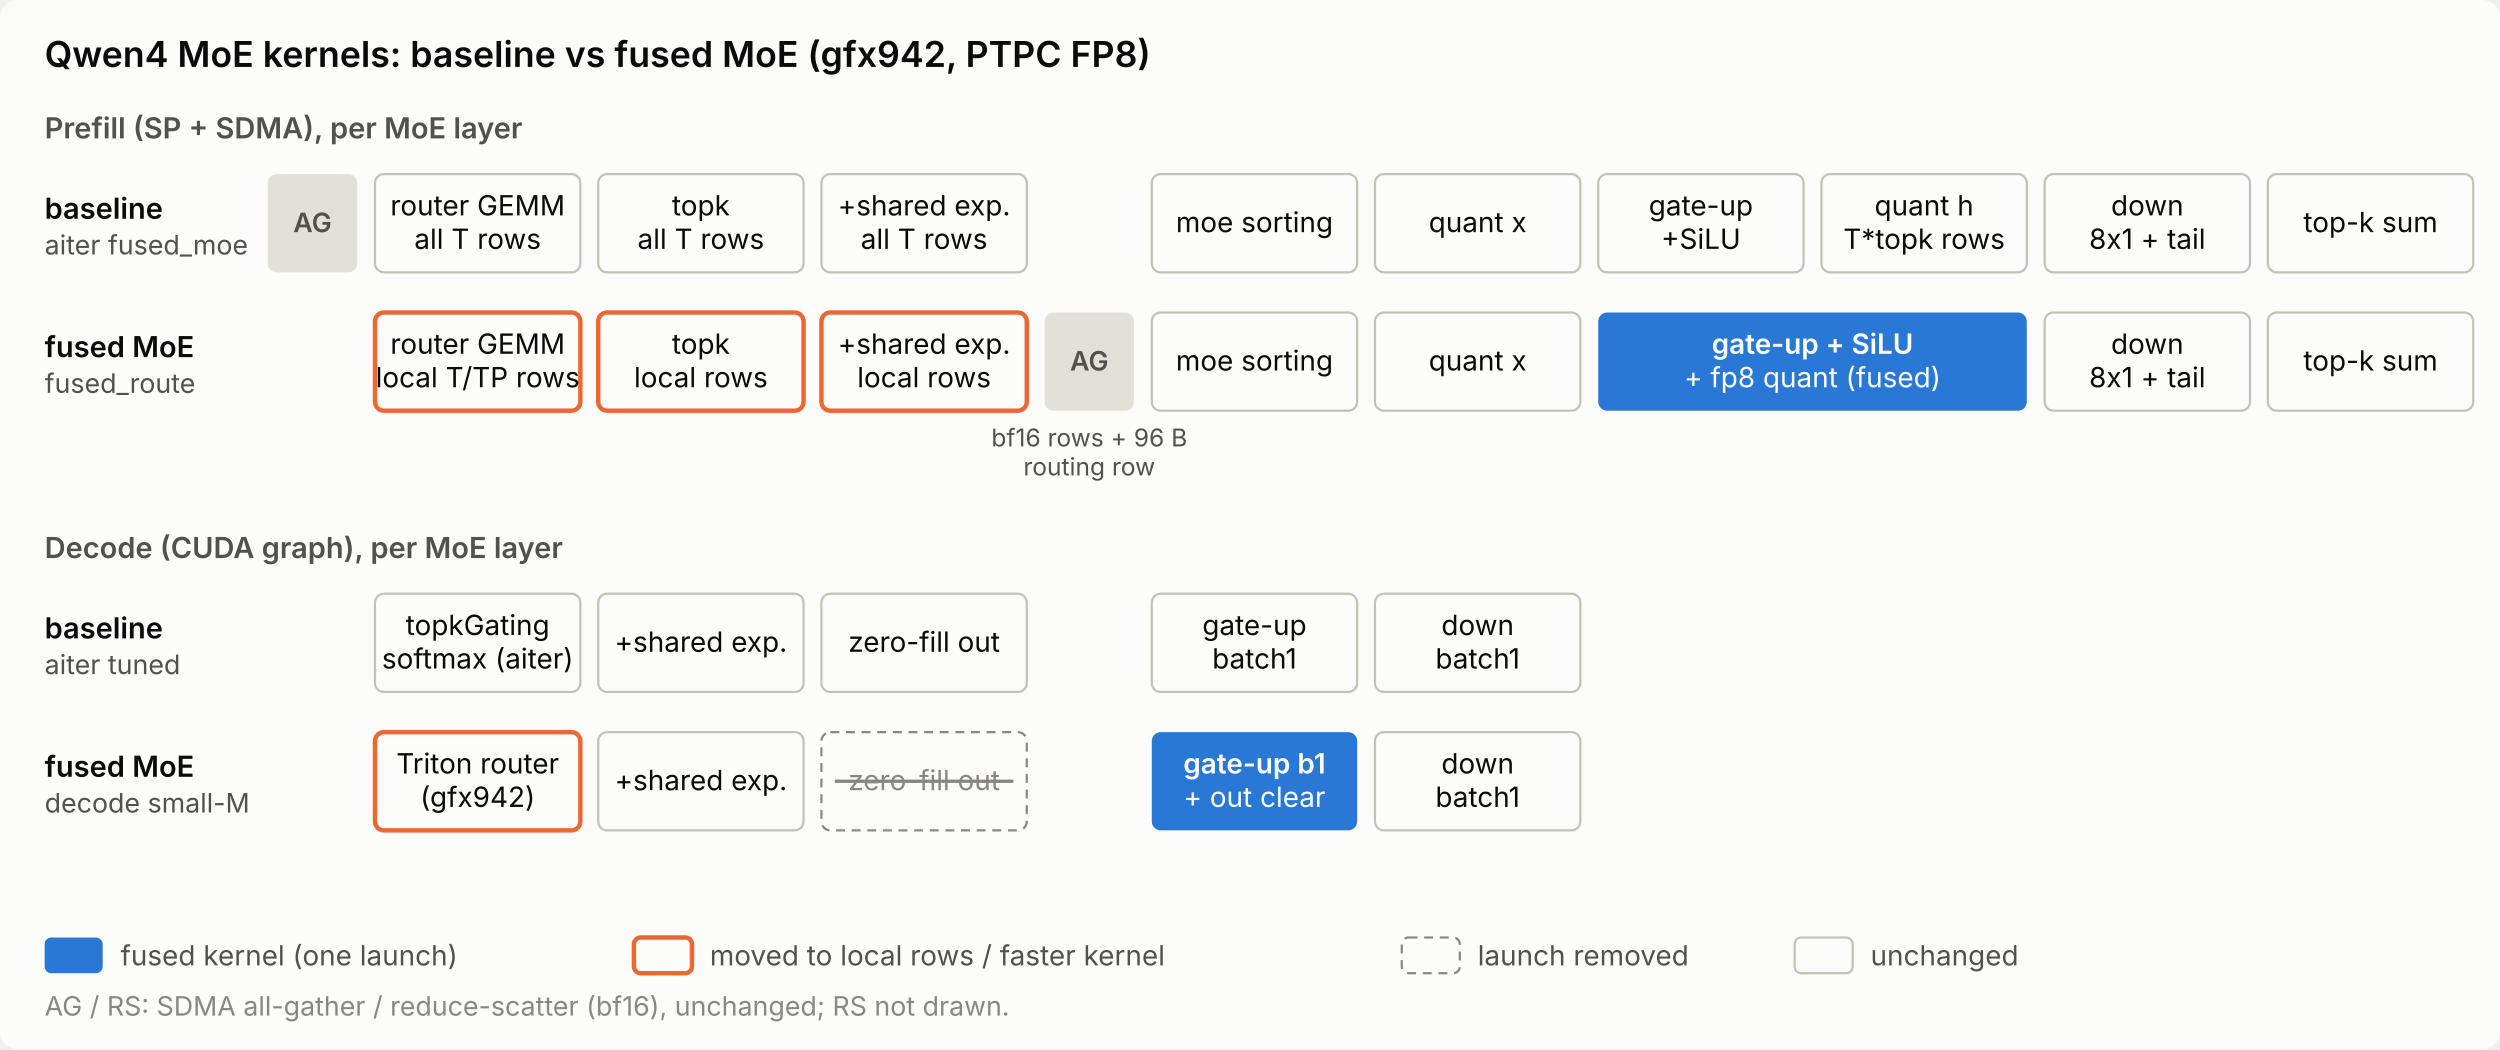
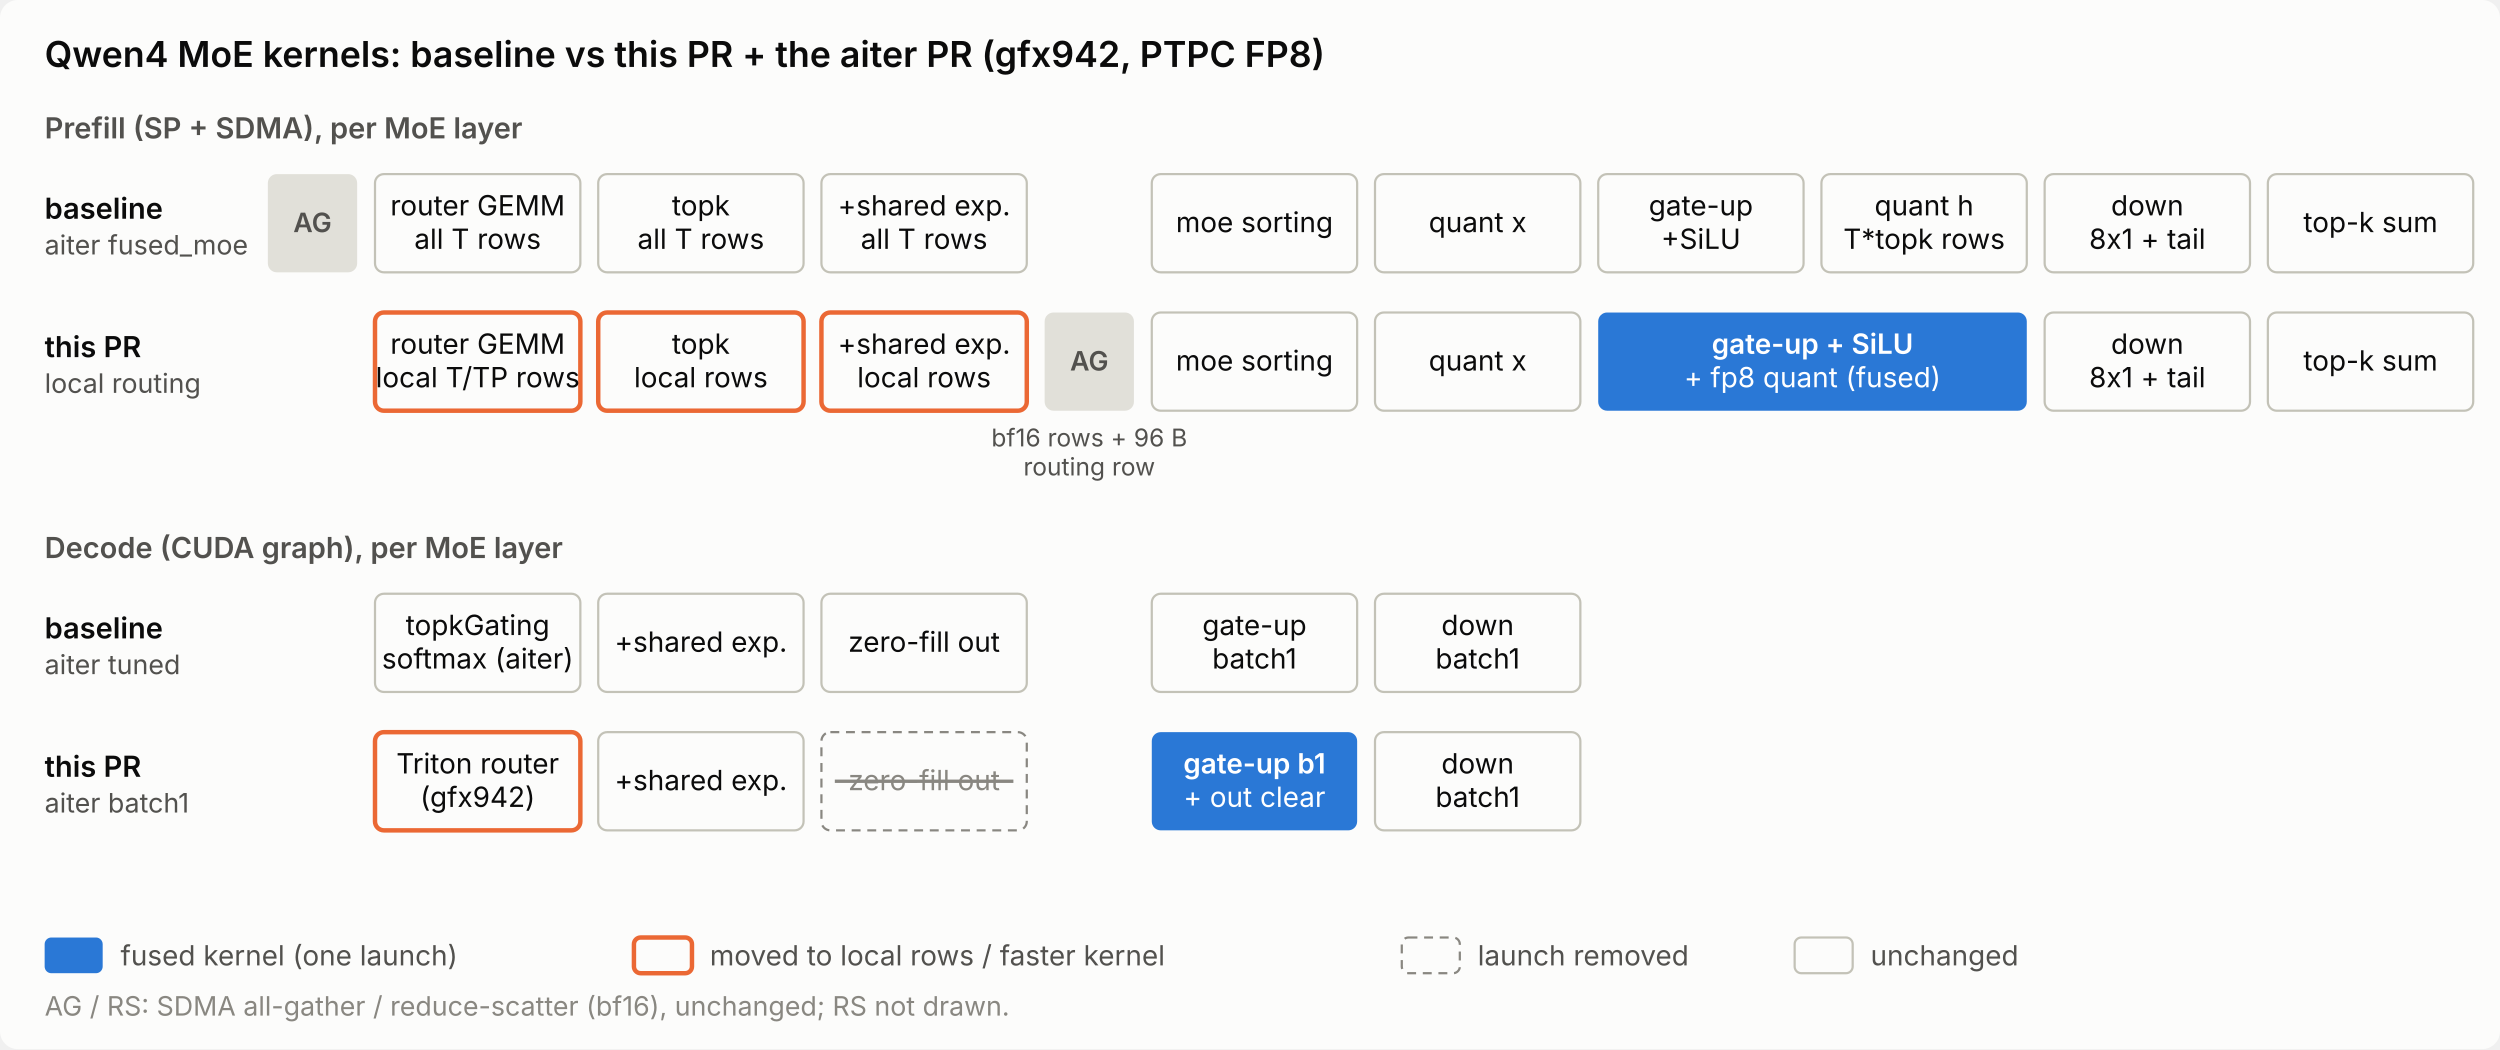
<svg xmlns="http://www.w3.org/2000/svg" viewBox="0 0 1120 470" width="1120" height="470">
  <style>
.bg{fill:#fcfcfb}.ink{fill:#0b0b0b}.ink2{fill:#52514e}.mut{fill:#898781}
.grid{stroke:#e1e0d9}.axis{stroke:#c3c2b7}
.box{fill:#fcfcfb;stroke:#c3c2b7}.gone{fill:none;stroke:#898781;stroke-dasharray:4 3}
.fused{fill:#2a78d6}.moved{fill:#fcfcfb;stroke:#eb6834;stroke-width:2}
.s1{fill:#2a78d6}.s2{fill:#eb6834}.arrow{stroke:#898781;fill:none}.ag{fill:#e1e0d9}
.strike{stroke:#898781}
@media (prefers-color-scheme: dark){
.bg{fill:#1a1a19}.ink{fill:#f0efec}.ink2{fill:#c3c2b7}.grid{stroke:#2c2c2a}.axis{stroke:#383835}
.box{fill:#1a1a19;stroke:#383835}.fused{fill:#3987e5}.moved{fill:#1a1a19;stroke:#d95926}
.s1{fill:#3987e5}.s2{fill:#d95926}.ag{fill:#2c2c2a}}
text{font-family:system-ui,-apple-system,"Segoe UI",sans-serif}
</style>
  <rect class="bg" width="1120" height="470" rx="8" />
-   <text x="20" y="30" class="ink" font-size="16" text-anchor="start" font-weight="600">Qwen4 MoE kernels: baseline vs fused MoE (gfx942, PTPC FP8)</text>
+   <text x="20" y="30" class="ink" font-size="16" text-anchor="start" font-weight="600">Qwen4 MoE kernels: baseline vs this PR + the aiter PR (gfx942, PTPC FP8)</text>
  <text x="20" y="62" class="ink2" font-size="13" text-anchor="start" font-weight="600">Prefill (SP + SDMA), per MoE layer</text>
  <text x="20" y="98.0" class="ink" font-size="13" text-anchor="start" font-weight="600">baseline</text>
  <text x="20" y="114.0" class="ink2" font-size="12" text-anchor="start" font-weight="400">aiter fused_moe</text>
  <rect x="120" y="78" width="40" height="44" rx="4" class="ag" />
  <text x="140.0" y="104.0" class="ink2" font-size="12" text-anchor="middle" font-weight="600">AG</text>
  <rect x="168" y="78" width="92" height="44" rx="4" class="box" />
  <text x="214.0" y="96.5" class="ink" font-size="12.5" text-anchor="middle" font-weight="400">router GEMM</text>
  <text x="214.0" y="111.5" class="ink" font-size="12.5" text-anchor="middle" font-weight="400">all T rows</text>
  <rect x="268" y="78" width="92" height="44" rx="4" class="box" />
  <text x="314.0" y="96.5" class="ink" font-size="12.5" text-anchor="middle" font-weight="400">topk</text>
  <text x="314.0" y="111.5" class="ink" font-size="12.5" text-anchor="middle" font-weight="400">all T rows</text>
  <rect x="368" y="78" width="92" height="44" rx="4" class="box" />
  <text x="414.0" y="96.5" class="ink" font-size="12.5" text-anchor="middle" font-weight="400">+shared exp.</text>
  <text x="414.0" y="111.5" class="ink" font-size="12.5" text-anchor="middle" font-weight="400">all T rows</text>
  <rect x="516" y="78" width="92" height="44" rx="4" class="box" />
  <text x="562.0" y="104.0" class="ink" font-size="12.5" text-anchor="middle" font-weight="400">moe sorting</text>
  <rect x="616" y="78" width="92" height="44" rx="4" class="box" />
  <text x="662.0" y="104.0" class="ink" font-size="12.5" text-anchor="middle" font-weight="400">quant x</text>
  <rect x="716" y="78" width="92" height="44" rx="4" class="box" />
  <text x="762.0" y="96.5" class="ink" font-size="12.5" text-anchor="middle" font-weight="400">gate-up</text>
  <text x="762.0" y="111.5" class="ink" font-size="12.5" text-anchor="middle" font-weight="400">+SiLU</text>
  <rect x="816" y="78" width="92" height="44" rx="4" class="box" />
  <text x="862.0" y="96.5" class="ink" font-size="12.5" text-anchor="middle" font-weight="400">quant h</text>
  <text x="862.0" y="111.5" class="ink" font-size="12.5" text-anchor="middle" font-weight="400">T*topk rows</text>
  <rect x="916" y="78" width="92" height="44" rx="4" class="box" />
  <text x="962.0" y="96.5" class="ink" font-size="12.5" text-anchor="middle" font-weight="400">down</text>
  <text x="962.0" y="111.5" class="ink" font-size="12.5" text-anchor="middle" font-weight="400">8x1 + tail</text>
  <rect x="1016" y="78" width="92" height="44" rx="4" class="box" />
  <text x="1062.0" y="104.0" class="ink" font-size="12.5" text-anchor="middle" font-weight="400">top-k sum</text>
-   <text x="20" y="160.0" class="ink" font-size="13" text-anchor="start" font-weight="600">fused MoE</text>
-   <text x="20" y="176.0" class="ink2" font-size="12" text-anchor="start" font-weight="400">fused_route</text>
+   <text x="20" y="160.0" class="ink" font-size="13" text-anchor="start" font-weight="600">this PR</text>
+   <text x="20" y="176.0" class="ink2" font-size="12" text-anchor="start" font-weight="400">local routing</text>
  <rect x="168" y="140" width="92" height="44" rx="4" class="moved" />
  <text x="214.0" y="158.5" class="ink" font-size="12.5" text-anchor="middle" font-weight="400">router GEMM</text>
  <text x="214.0" y="173.5" class="ink" font-size="12.5" text-anchor="middle" font-weight="400">local T/TP rows</text>
  <rect x="268" y="140" width="92" height="44" rx="4" class="moved" />
  <text x="314.0" y="158.5" class="ink" font-size="12.5" text-anchor="middle" font-weight="400">topk</text>
  <text x="314.0" y="173.5" class="ink" font-size="12.5" text-anchor="middle" font-weight="400">local rows</text>
  <rect x="368" y="140" width="92" height="44" rx="4" class="moved" />
  <text x="414.0" y="158.5" class="ink" font-size="12.5" text-anchor="middle" font-weight="400">+shared exp.</text>
  <text x="414.0" y="173.5" class="ink" font-size="12.5" text-anchor="middle" font-weight="400">local rows</text>
  <rect x="468" y="140" width="40" height="44" rx="4" class="ag" />
  <text x="488.0" y="166.0" class="ink2" font-size="12" text-anchor="middle" font-weight="600">AG</text>
  <rect x="516" y="140" width="92" height="44" rx="4" class="box" />
  <text x="562.0" y="166.0" class="ink" font-size="12.5" text-anchor="middle" font-weight="400">moe sorting</text>
  <rect x="616" y="140" width="92" height="44" rx="4" class="box" />
  <text x="662.0" y="166.0" class="ink" font-size="12.5" text-anchor="middle" font-weight="400">quant x</text>
  <rect x="716" y="140" width="192" height="44" rx="4" class="fused" />
  <text x="812.0" y="158.5" fill="#ffffff" font-size="12.5" text-anchor="middle" font-weight="600">gate-up + SiLU</text>
  <text x="812.0" y="173.5" fill="#ffffff" font-size="12.5" text-anchor="middle" font-weight="400">+ fp8 quant (fused)</text>
  <rect x="916" y="140" width="92" height="44" rx="4" class="box" />
  <text x="962.0" y="158.5" class="ink" font-size="12.5" text-anchor="middle" font-weight="400">down</text>
  <text x="962.0" y="173.5" class="ink" font-size="12.5" text-anchor="middle" font-weight="400">8x1 + tail</text>
  <rect x="1016" y="140" width="92" height="44" rx="4" class="box" />
  <text x="1062.0" y="166.0" class="ink" font-size="12.5" text-anchor="middle" font-weight="400">top-k sum</text>
  <text x="488.0" y="200" class="ink2" font-size="11" text-anchor="middle" font-weight="400">bf16 rows + 96 B</text>
  <text x="488.0" y="213" class="ink2" font-size="11" text-anchor="middle" font-weight="400">routing row</text>
  <text x="20" y="250" class="ink2" font-size="13" text-anchor="start" font-weight="600">Decode (CUDA graph), per MoE layer</text>
  <text x="20" y="286.0" class="ink" font-size="13" text-anchor="start" font-weight="600">baseline</text>
  <text x="20" y="302.0" class="ink2" font-size="12" text-anchor="start" font-weight="400">aiter tuned</text>
  <rect x="168" y="266" width="92" height="44" rx="4" class="box" />
  <text x="214.0" y="284.5" class="ink" font-size="12.5" text-anchor="middle" font-weight="400">topkGating</text>
  <text x="214.0" y="299.5" class="ink" font-size="12.5" text-anchor="middle" font-weight="400">softmax (aiter)</text>
  <rect x="268" y="266" width="92" height="44" rx="4" class="box" />
  <text x="314.0" y="292.0" class="ink" font-size="12.5" text-anchor="middle" font-weight="400">+shared exp.</text>
  <rect x="368" y="266" width="92" height="44" rx="4" class="box" />
  <text x="414.0" y="292.0" class="ink" font-size="12.5" text-anchor="middle" font-weight="400">zero-fill out</text>
  <rect x="516" y="266" width="92" height="44" rx="4" class="box" />
  <text x="562.0" y="284.5" class="ink" font-size="12.5" text-anchor="middle" font-weight="400">gate-up</text>
  <text x="562.0" y="299.5" class="ink" font-size="12.5" text-anchor="middle" font-weight="400">batch1</text>
  <rect x="616" y="266" width="92" height="44" rx="4" class="box" />
  <text x="662.0" y="284.5" class="ink" font-size="12.5" text-anchor="middle" font-weight="400">down</text>
  <text x="662.0" y="299.5" class="ink" font-size="12.5" text-anchor="middle" font-weight="400">batch1</text>
-   <text x="20" y="348.0" class="ink" font-size="13" text-anchor="start" font-weight="600">fused MoE</text>
-   <text x="20" y="364.0" class="ink2" font-size="12" text-anchor="start" font-weight="400">decode small-M</text>
+   <text x="20" y="348.0" class="ink" font-size="13" text-anchor="start" font-weight="600">this PR</text>
+   <text x="20" y="364.0" class="ink2" font-size="12" text-anchor="start" font-weight="400">aiter batch1</text>
  <rect x="168" y="328" width="92" height="44" rx="4" class="moved" />
  <text x="214.0" y="346.5" class="ink" font-size="12.5" text-anchor="middle" font-weight="400">Triton router</text>
  <text x="214.0" y="361.5" class="ink" font-size="12.5" text-anchor="middle" font-weight="400">(gfx942)</text>
  <rect x="268" y="328" width="92" height="44" rx="4" class="box" />
  <text x="314.0" y="354.0" class="ink" font-size="12.5" text-anchor="middle" font-weight="400">+shared exp.</text>
  <rect x="368" y="328" width="92" height="44" rx="4" class="gone" />
  <text x="414.0" y="354.0" class="mut" font-size="12.5" text-anchor="middle" font-weight="400">zero-fill out</text>
  <line x1="374" y1="350.0" x2="454" y2="350.0" class="strike" stroke-width="1.5" />
  <rect x="516" y="328" width="92" height="44" rx="4" class="fused" />
  <text x="562.0" y="346.5" fill="#ffffff" font-size="12.5" text-anchor="middle" font-weight="600">gate-up b1</text>
  <text x="562.0" y="361.5" fill="#ffffff" font-size="12.5" text-anchor="middle" font-weight="400">+ out clear</text>
  <rect x="616" y="328" width="92" height="44" rx="4" class="box" />
  <text x="662.0" y="346.5" class="ink" font-size="12.5" text-anchor="middle" font-weight="400">down</text>
  <text x="662.0" y="361.5" class="ink" font-size="12.5" text-anchor="middle" font-weight="400">batch1</text>
  <rect x="20" y="420" width="26" height="16" rx="3" class="fused" />
  <text x="54" y="432.5" class="ink2" font-size="12.5" text-anchor="start" font-weight="400">fused kernel (one launch)</text>
  <rect x="284" y="420" width="26" height="16" rx="3" class="moved" />
  <text x="318" y="432.5" class="ink2" font-size="12.5" text-anchor="start" font-weight="400">moved to local rows / faster kernel</text>
  <rect x="628" y="420" width="26" height="16" rx="3" class="gone" />
  <text x="662" y="432.5" class="ink2" font-size="12.5" text-anchor="start" font-weight="400">launch removed</text>
  <rect x="804" y="420" width="26" height="16" rx="3" class="box" />
  <text x="838" y="432.5" class="ink2" font-size="12.5" text-anchor="start" font-weight="400">unchanged</text>
  <text x="20" y="455" class="mut" font-size="12" text-anchor="start" font-weight="400">AG / RS: SDMA all-gather / reduce-scatter (bf16), unchanged; RS not drawn.</text>
</svg>
